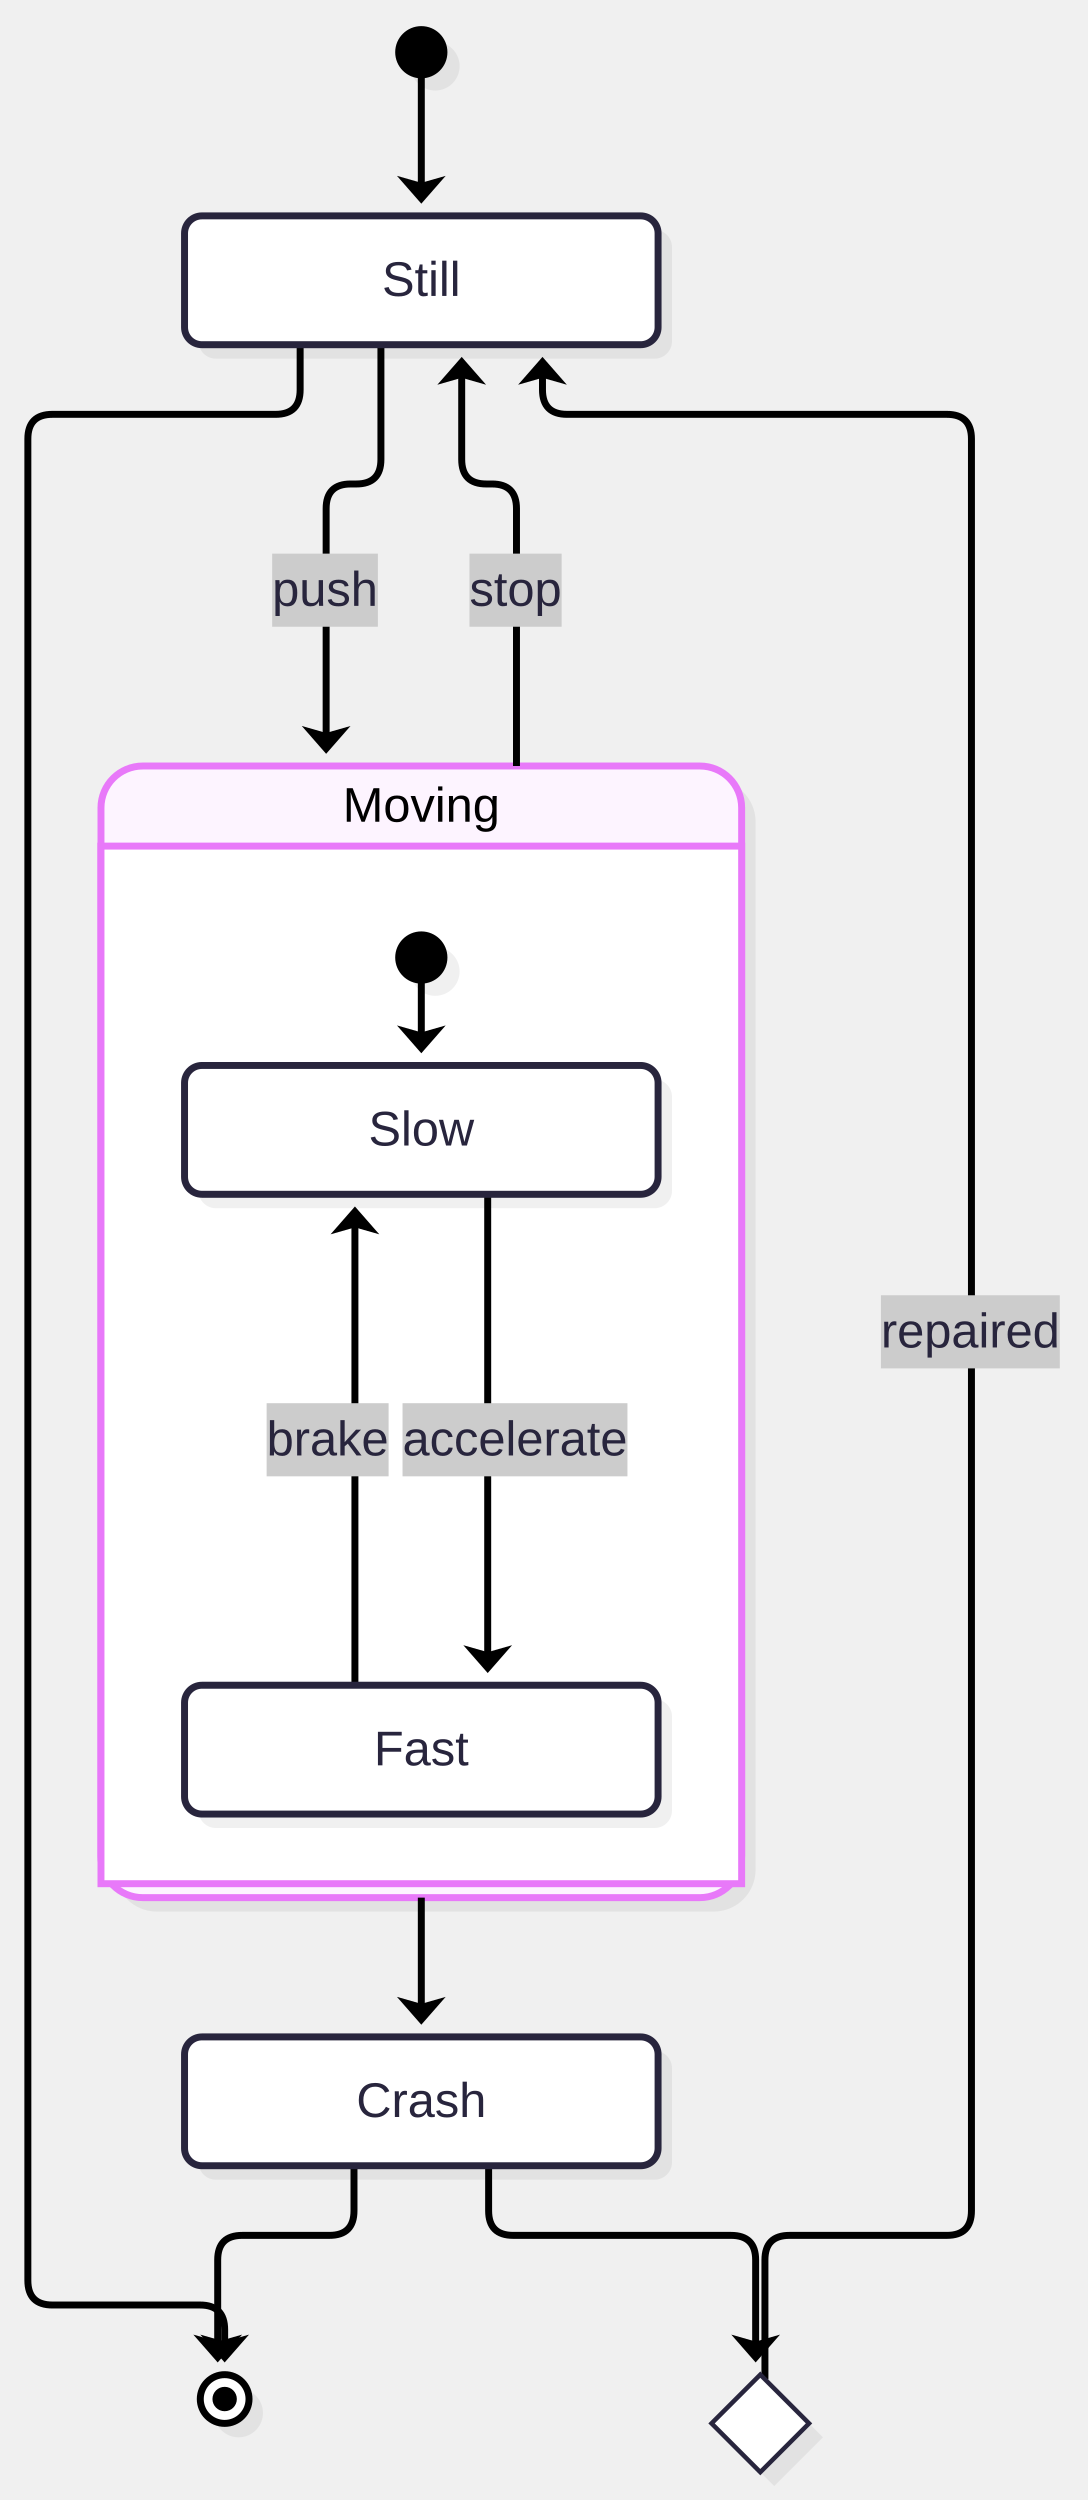
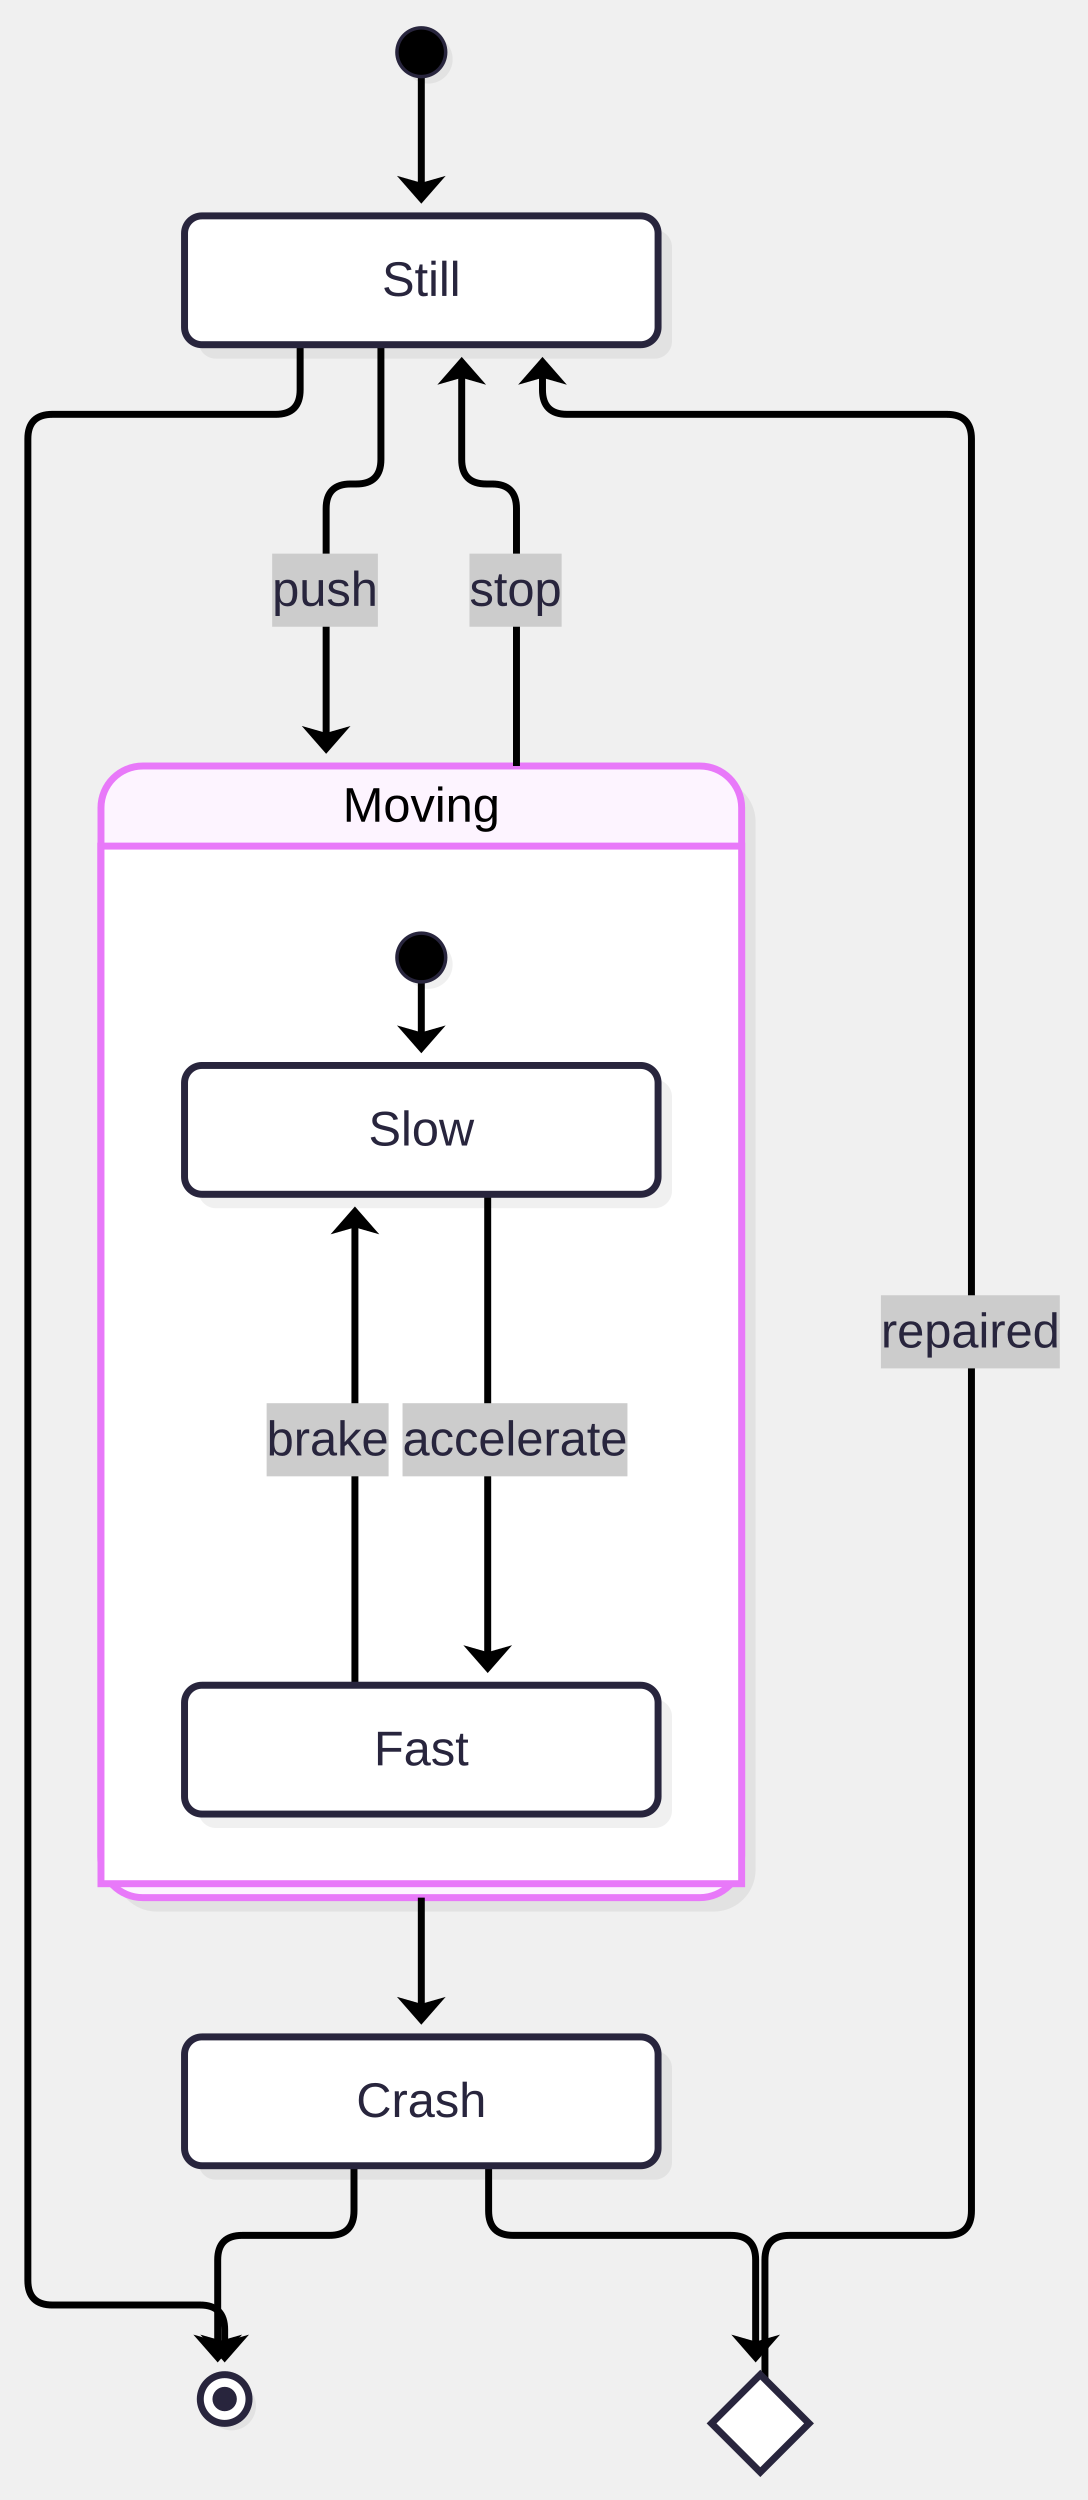
<svg xmlns="http://www.w3.org/2000/svg" id="my-svg" width="100%" class="statediagram" style="max-width: 312.375px; background-color: white;" viewBox="4 4 312.375 718" role="graphics-document document" aria-roledescription="stateDiagram">
  <style>#my-svg{font-family:"Recursive Variable", arial, sans-serif;font-size:16px;}#my-svg text{font-family:"Recursive Variable", arial, sans-serif;}</style>
  <g>
    <g class="clusters">
      <g id="cluster-Moving" class="cluster">
        <rect class="drop-shadow" x="37" y="228" width="184" height="325" rx="12" ry="12" fill="#000000" stroke="none" opacity="0.06" />
        <rect x="33" y="224" width="184" height="325" rx="12" ry="12" fill="#FDF4FF" stroke="#E879F9" stroke-width="2" />
        <rect x="33" y="247" width="184" height="298" fill="#ffffff" stroke="#E879F9" stroke-width="2" />
        <text class="cluster-label" x="125" y="240" text-anchor="middle" font-size="14" fill="#000000">Moving</text>
      </g>
    </g>
    <g class="edgePaths">
      <g id="L-root_start-Still-0" class="edgePath">
        <path class="flowchart-link LS-root_start LE-Still" d="M125,26L125,60.5" fill="none" stroke="#000000" stroke-width="2" />
        <path class="marker" d="M125,62.5L118,54.5L125,56.5L132,54.5Z" fill="#000000" stroke="#000000" stroke-width="0" />
      </g>
      <g id="L-Still-root_end-1" class="edgePath">
        <path class="flowchart-link LS-Still LE-root_end" d="M90.2,103L90.2,115.929C90.2,120.643,87.843,123,83.129,123L19.071,123C14.357,123,12,125.357,12,130.071L12,658.929C12,663.643,14.357,666,19.071,666L61.45,666C66.164,666,68.521,668.357,68.521,673.071L68.521,680.5" fill="none" stroke="#000000" stroke-width="2" />
        <path class="marker" d="M68.521,682.5L61.521,674.5L68.521,676.5L75.521,674.5Z" fill="#000000" stroke="#000000" stroke-width="0" />
      </g>
      <g id="L-Still-Moving-2" class="edgePath">
        <path class="flowchart-link LS-Still LE-Moving" d="M113.4,103L113.4,135.929C113.4,140.643,111.043,143,106.329,143L104.738,143C100.024,143,97.667,145.357,97.667,150.071L97.667,218.5" fill="none" stroke="#000000" stroke-width="2" />
        <path class="marker" d="M97.667,220.5L90.667,212.5L97.667,214.5L104.667,212.5Z" fill="#000000" stroke="#000000" stroke-width="0" />
      </g>
      <g id="L-Moving-Still-3" class="edgePath">
        <path class="flowchart-link LS-Moving LE-Still" d="M152.333,224L152.333,150.071C152.333,145.357,149.976,143,145.262,143L143.671,143C138.957,143,136.6,140.643,136.6,135.929L136.6,108.5" fill="none" stroke="#000000" stroke-width="2" />
        <path class="marker" d="M136.6,106.5L143.6,114.5L136.6,112.5L129.6,114.5Z" fill="#000000" stroke="#000000" stroke-width="0" />
      </g>
      <g id="L-Moving-Crash-4" class="edgePath">
        <path class="flowchart-link LS-Moving LE-Crash" d="M125,549L125,583.5" fill="none" stroke="#000000" stroke-width="2" />
        <path class="marker" d="M125,585.5L118,577.5L125,579.5L132,577.5Z" fill="#000000" stroke="#000000" stroke-width="0" />
      </g>
      <g id="L-Crash-root_end-5" class="edgePath">
        <path class="flowchart-link LS-Crash LE-root_end" d="M105.667,626L105.667,638.929C105.667,643.643,103.31,646,98.596,646L73.592,646C68.878,646,66.521,648.357,66.521,653.071L66.521,680.5" fill="none" stroke="#000000" stroke-width="2" />
        <path class="marker" d="M66.521,682.5L59.521,674.5L66.521,676.5L73.521,674.5Z" fill="#000000" stroke="#000000" stroke-width="0" />
      </g>
      <g id="L-Moving_start-Slow-6" class="edgePath">
        <path class="flowchart-link LS-Moving_start LE-Slow" d="M125,286L125,304.5" fill="none" stroke="#000000" stroke-width="2" />
        <path class="marker" d="M125,306.5L118,298.5L125,300.5L132,298.5Z" fill="#000000" stroke="#000000" stroke-width="0" />
      </g>
      <g id="L-Slow-Fast-7" class="edgePath">
        <path class="flowchart-link LS-Slow LE-Fast" d="M144.067,347L144.067,458L144.067,458L144.067,482.5" fill="none" stroke="#000000" stroke-width="2" />
        <path class="marker" d="M144.067,484.5L137.067,476.5L144.067,478.5L151.067,476.5Z" fill="#000000" stroke="#000000" stroke-width="0" />
      </g>
      <g id="L-Fast-Slow-8" class="edgePath">
        <path class="flowchart-link LS-Fast LE-Slow" d="M105.933,488L105.933,377L105.933,377L105.933,352.5" fill="none" stroke="#000000" stroke-width="2" />
        <path class="marker" d="M105.933,350.5L112.933,358.5L105.933,356.5L98.933,358.5Z" fill="#000000" stroke="#000000" stroke-width="0" />
      </g>
      <g id="L-Crash-check-9" class="edgePath">
        <path class="flowchart-link LS-Crash LE-check" d="M144.333,626L144.333,638.929C144.333,643.643,146.69,646,151.404,646L213.95,646C218.664,646,221.021,648.357,221.021,653.071L221.021,680.5" fill="none" stroke="#000000" stroke-width="2" />
        <path class="marker" d="M221.021,682.5L214.021,674.5L221.021,676.5L228.021,674.5Z" fill="#000000" stroke="#000000" stroke-width="0" />
      </g>
      <g id="L-check-Still-10" class="edgePath">
        <path class="flowchart-link LS-check LE-Still" d="M223.688,687.333L223.688,653.071C223.688,648.357,226.045,646,230.759,646L275.929,646C280.643,646,283,643.643,283,638.929L283,130.071C283,125.357,280.643,123,275.929,123L166.871,123C162.157,123,159.8,120.643,159.8,115.929L159.8,108.5" fill="none" stroke="#000000" stroke-width="2" />
        <path class="marker" d="M159.8,106.5L166.8,114.5L159.8,112.5L152.8,114.5Z" fill="#000000" stroke="#000000" stroke-width="0" />
      </g>
    </g>
    <g class="edgeLabels">
      <g class="edgeLabel">
        <rect x="82.167" y="163" width="30.359" height="21" fill="#cccccc" stroke="none" />
        <text x="97.346" y="178" text-anchor="middle" font-size="14" fill="#28253D">push</text>
      </g>
      <g class="edgeLabel">
        <rect x="138.833" y="163" width="26.469" height="21" fill="#cccccc" stroke="none" />
        <text x="152.068" y="178" text-anchor="middle" font-size="14" fill="#28253D">stop</text>
      </g>
      <g class="edgeLabel">
        <rect x="119.609" y="407" width="64.594" height="21" fill="#cccccc" stroke="none" />
        <text x="151.906" y="422" text-anchor="middle" font-size="14" fill="#28253D">accelerate</text>
      </g>
      <g class="edgeLabel">
        <rect x="80.578" y="407" width="35.031" height="21" fill="#cccccc" stroke="none" />
        <text x="98.094" y="422" text-anchor="middle" font-size="14" fill="#28253D">brake</text>
      </g>
      <g class="edgeLabel">
        <rect x="257" y="376" width="51.375" height="21" fill="#cccccc" stroke="none" />
        <text x="282.688" y="391" text-anchor="middle" font-size="14" fill="#28253D">repaired</text>
      </g>
    </g>
    <g class="nodes">
      <g id="state-root_start-0" class="node default">
-         <circle class="drop-shadow" cx="129" cy="23" r="7" fill="#000000" stroke="none" opacity="0.06" />
-         <circle cx="125" cy="19" r="7" fill="#000000" stroke="#000000" stroke-width="1" />
+         <circle class="drop-shadow" cx="127" cy="21" r="7" fill="#000000" stroke="none" opacity="0.06" />
+         <circle cx="125" cy="19" r="7" fill="#000000" stroke="#28253D" stroke-width="1" />
      </g>
      <g id="state-Still-1" class="node default">
        <rect class="drop-shadow" x="61" y="70" width="136" height="37" rx="5" ry="5" fill="#000000" stroke="none" opacity="0.06" />
        <rect class="basic label-container" x="57" y="66" width="136" height="37" rx="5" ry="5" fill="#ffffff" stroke="#28253D" stroke-width="2" />
        <text class="nodeLabel" x="125" y="89" text-anchor="middle" font-size="14" fill="#28253D">Still</text>
      </g>
      <g id="state-root_end-2" class="node default">
-         <circle class="drop-shadow" cx="72.521" cy="697" r="7" fill="#000000" stroke="none" opacity="0.06" />
-         <circle cx="68.521" cy="693" r="7" fill="#ffffff" stroke="#000000" stroke-width="2" />
-         <circle cx="68.521" cy="693" r="2.5" fill="#000000" stroke="#000000" stroke-width="2" />
+         <circle class="drop-shadow" cx="70.521" cy="695" r="7" fill="#000000" stroke="none" opacity="0.06" />
+         <circle cx="68.521" cy="693" r="7" fill="#ffffff" stroke="#28253D" stroke-width="2" />
+         <circle cx="68.521" cy="693" r="2.5" fill="#28253D" stroke="#28253D" stroke-width="2" />
      </g>
      <g id="state-Crash-3" class="node default">
        <rect class="drop-shadow" x="61" y="593" width="136" height="37" rx="5" ry="5" fill="#000000" stroke="none" opacity="0.06" />
        <rect class="basic label-container" x="57" y="589" width="136" height="37" rx="5" ry="5" fill="#ffffff" stroke="#28253D" stroke-width="2" />
        <text class="nodeLabel" x="125" y="612" text-anchor="middle" font-size="14" fill="#28253D">Crash</text>
      </g>
      <g id="state-Moving_start-4" class="node default">
-         <circle class="drop-shadow" cx="129" cy="283" r="7" fill="#000000" stroke="none" opacity="0.06" />
-         <circle cx="125" cy="279" r="7" fill="#000000" stroke="#000000" stroke-width="1" />
+         <circle class="drop-shadow" cx="127" cy="281" r="7" fill="#000000" stroke="none" opacity="0.06" />
+         <circle cx="125" cy="279" r="7" fill="#000000" stroke="#28253D" stroke-width="1" />
      </g>
      <g id="state-Slow-5" class="node default">
        <rect class="drop-shadow" x="61" y="314" width="136" height="37" rx="5" ry="5" fill="#000000" stroke="none" opacity="0.06" />
        <rect class="basic label-container" x="57" y="310" width="136" height="37" rx="5" ry="5" fill="#ffffff" stroke="#28253D" stroke-width="2" />
        <text class="nodeLabel" x="125" y="333" text-anchor="middle" font-size="14" fill="#28253D">Slow</text>
      </g>
      <g id="state-Fast-6" class="node default">
        <rect class="drop-shadow" x="61" y="492" width="136" height="37" rx="5" ry="5" fill="#000000" stroke="none" opacity="0.06" />
        <rect class="basic label-container" x="57" y="488" width="136" height="37" rx="5" ry="5" fill="#ffffff" stroke="#28253D" stroke-width="2" />
        <text class="nodeLabel" x="125" y="511" text-anchor="middle" font-size="14" fill="#28253D">Fast</text>
      </g>
      <g id="state-check-7" class="node default">
-         <path class="drop-shadow" d="M226.354,690L240.354,704L226.354,718L212.354,704Z" fill="#000000" stroke="none" opacity="0.06" />
-         <path class="label-container" d="M222.354,686L236.354,700L222.354,714L208.354,700Z" fill="#ffffff" stroke="#28253D" stroke-width="1.3" />
+         <path class="label-container" d="M222.354,686L236.354,700L222.354,714L208.354,700Z" fill="#ffffff" stroke="#28253D" stroke-width="2" />
      </g>
    </g>
  </g>
</svg>
